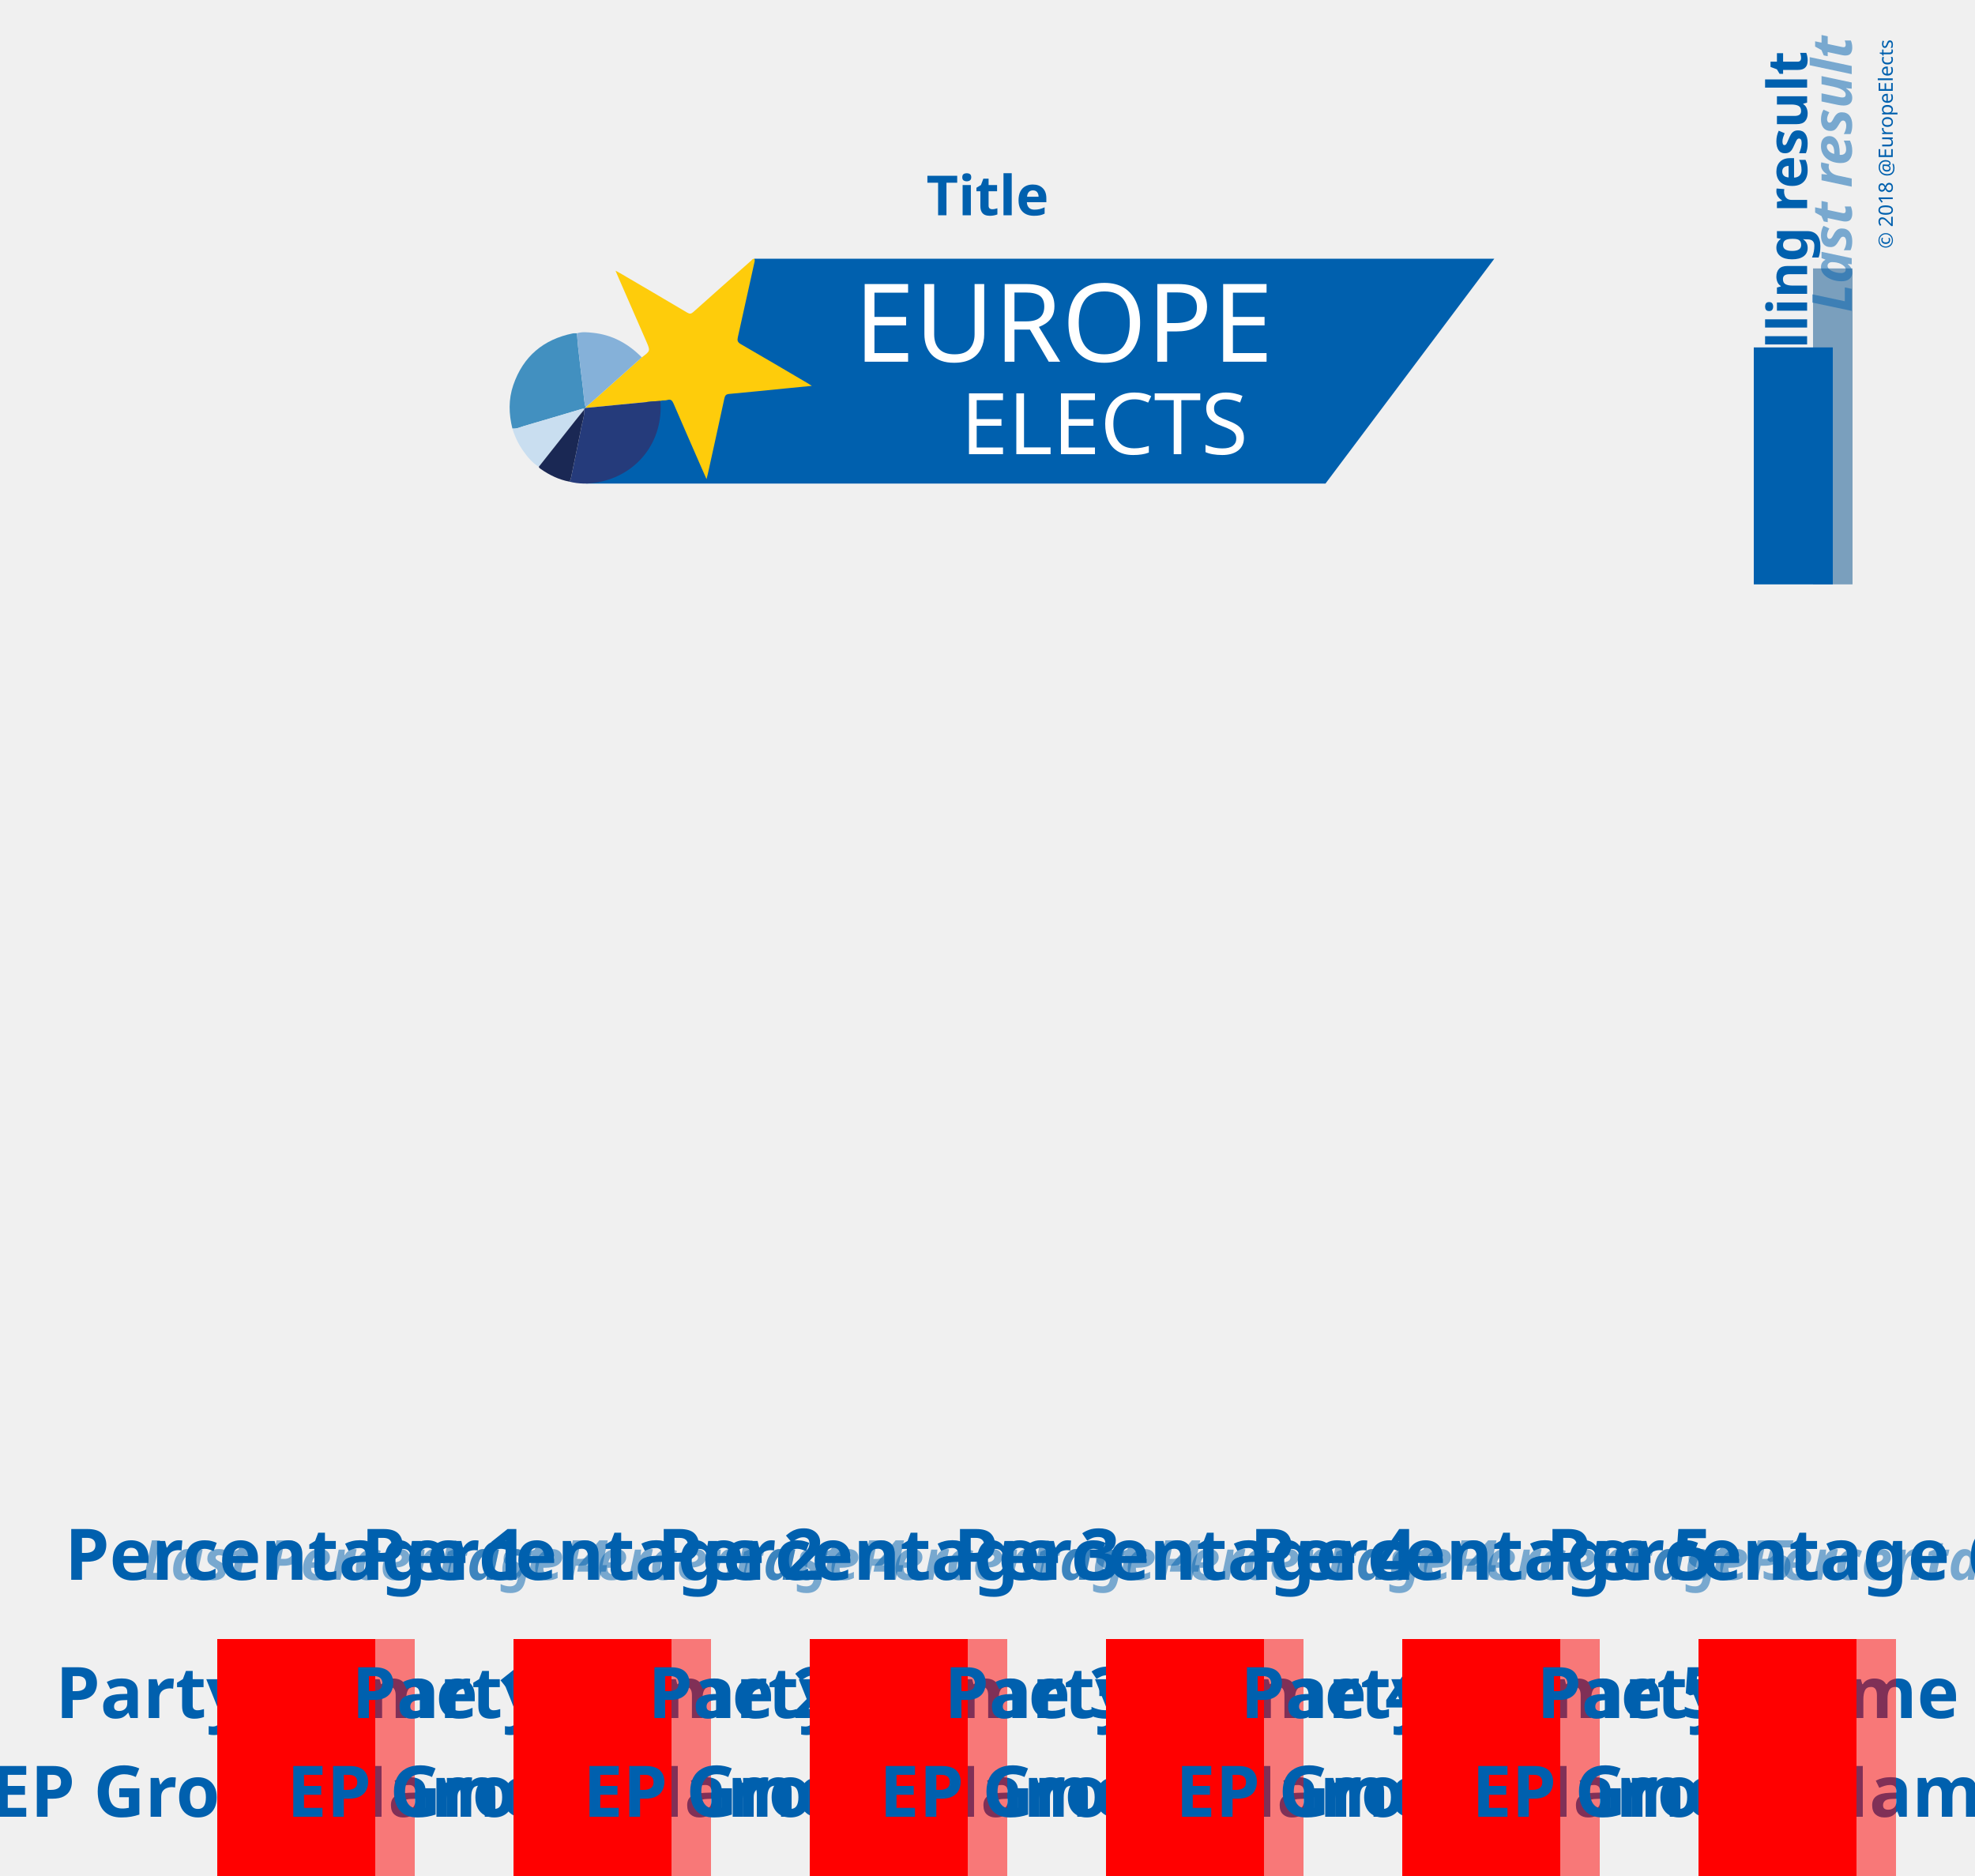
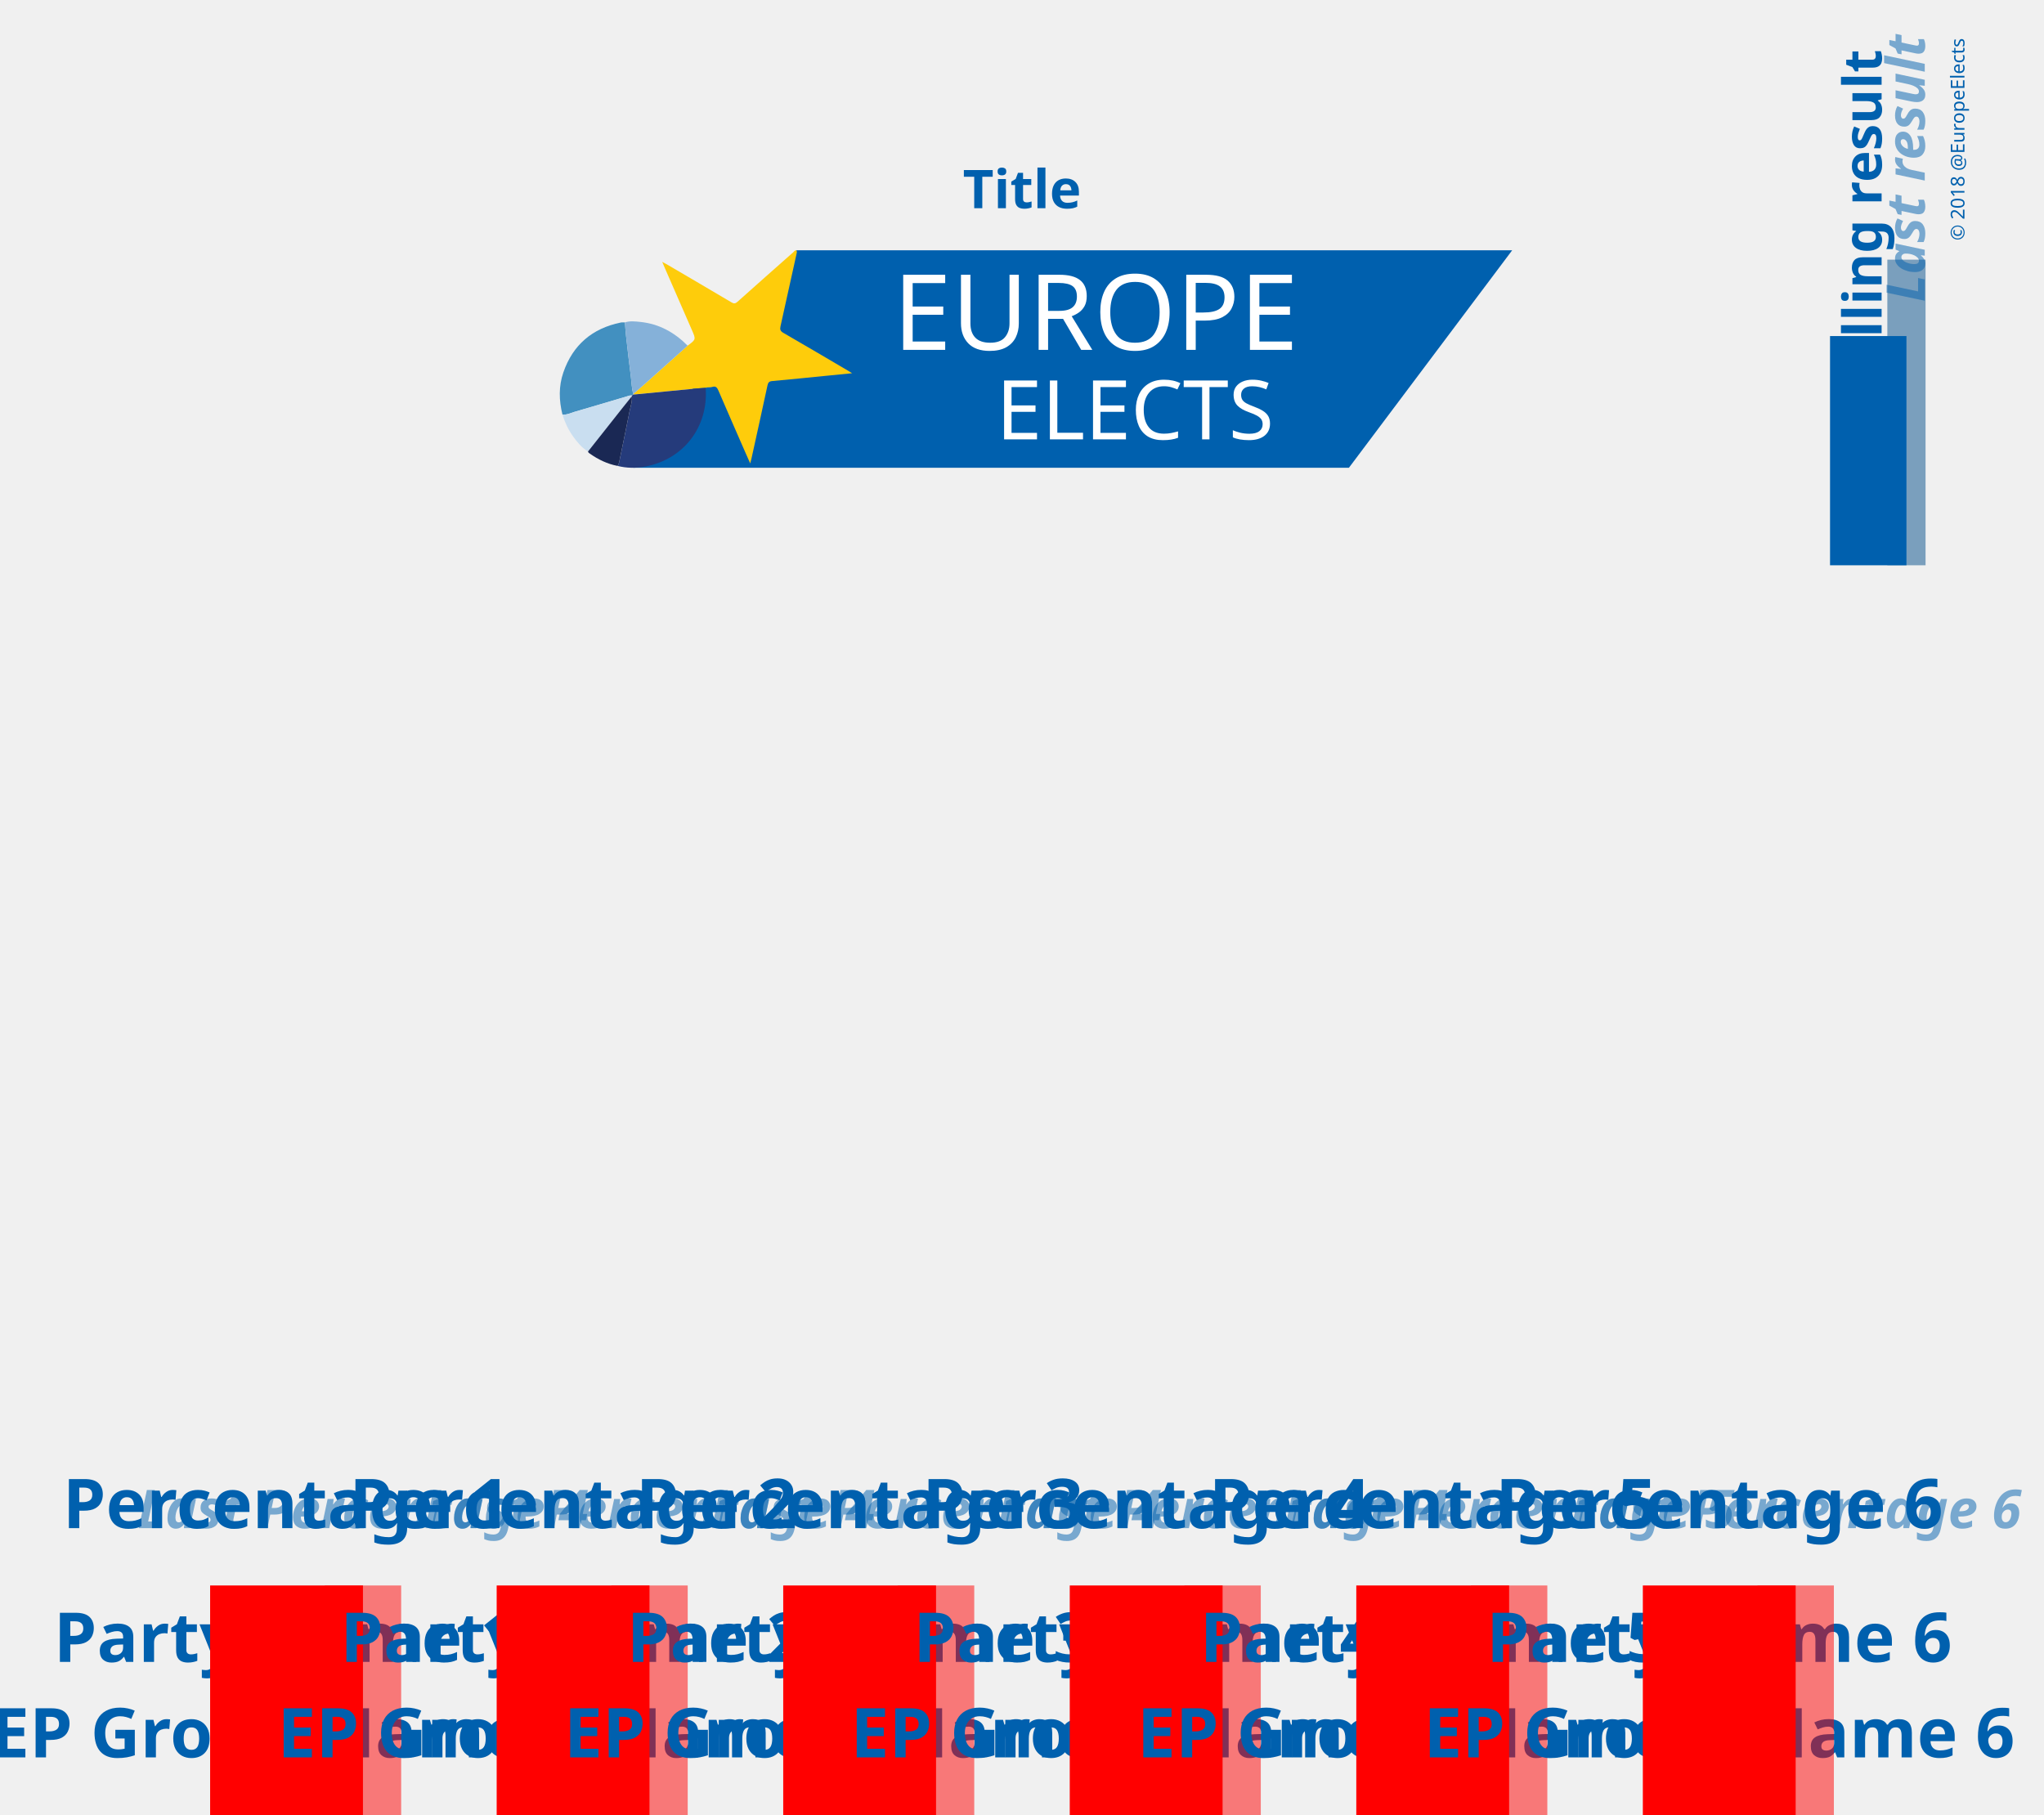
- <svg xmlns="http://www.w3.org/2000/svg" height="950" width="1000" version="1.1" id="svg294">
+ <svg xmlns="http://www.w3.org/2000/svg" height="950" width="1070" version="1.1" id="svg294">
  <defs id="defs70">
    <clipPath id="clipPath379" clipPathUnits="userSpaceOnUse">
      <path id="path377" d="M 0,300 H 600 V 0 H 0 Z" />
    </clipPath>
  </defs>
-   <text font-size="46px" font-style="normal" font-weight="bold" text-align="center" x="500" y="61" id="text74" style="font-style:normal;font-weight:bold;font-size:46px;font-family:'Advent Pro';text-align:center;text-anchor:middle;fill:#0060ae" />
-   <text font-size="28px" font-style="normal" font-weight="bold" text-align="center" x="500" y="109" id="title" style="font-style:normal;font-weight:bold;font-size:28px;font-family:'Advent Pro';text-align:center;text-anchor:middle;fill:#0060ae">Title</text>
-   <text font-size="10px" font-style="normal" font-weight="normal" text-align="center" transform="rotate(-90)" x="-20" y="958.356" id="text78" style="font-style:normal;font-weight:normal;font-size:10px;font-family:'Advent Pro';text-align:center;text-anchor:end;fill:#0060ae">© 2018 @EuropeElects</text>
-   <rect height="40" width="0" x="77.493" y="1319.644" id="rect264" style="opacity:0.5;fill:#898989;stroke-width:5" />
-   <g id="g368" transform="translate(-455,100)">
+   <text font-size="46px" font-style="normal" font-weight="bold" text-align="center" x="535" y="61" id="text74" style="font-style:normal;font-weight:bold;font-size:46px;font-family:'Advent Pro';text-align:center;text-anchor:middle;fill:#0060ae" />
+   <text font-size="28px" font-style="normal" font-weight="bold" text-align="center" x="535" y="109" id="title" style="font-style:normal;font-weight:bold;font-size:28px;font-family:'Advent Pro';text-align:center;text-anchor:middle;fill:#0060ae">Title</text>
+   <text font-size="10px" font-style="normal" font-weight="normal" text-align="center" transform="rotate(-90)" x="-20" y="1028.356" id="text78" style="font-style:normal;font-weight:normal;font-size:10px;font-family:'Advent Pro';text-align:center;text-anchor:end;fill:#0060ae">© 2018 @EuropeElects</text>
+   <g id="g368" transform="translate(-420,100)">
    <g id="layer1" transform="matrix(2.494488,0,0,2.494488,1052.84,-436.06)">
      <g id="g369" transform="matrix(0.3527778,0,0,-0.3527778,29.38088,232.8894)">
        <path d="m 0,0 h -425.677 l 97.138,129.395 H 97.138 Z" style="fill:#0060ae;fill-opacity:1;fill-rule:nonzero;stroke:none" id="path371" />
      </g>
      <g transform="matrix(0.3527778,0,0,-0.3527778,-142.1191,262.9821)" id="g373">
        <g id="g375" clip-path="url(#clipPath379)">
          <g id="g381" transform="translate(92.7598,157.9404)">
            <path d="m 0,0 c 4.968,3.662 4.997,3.674 2.582,9.229 -5.319,12.234 -10.673,24.454 -16.01,36.68 -0.481,1.1 -0.945,2.209 -1.683,3.938 1.26,-0.671 2.004,-1.033 2.715,-1.449 12.847,-7.534 25.707,-15.049 38.515,-22.65 1.445,-0.857 2.283,-0.771 3.539,0.355 10.98,9.838 22.03,19.598 33.073,29.365 0.575,0.508 1,1.311 1.974,1.289 0.521,-0.882 0.18,-1.742 -0.007,-2.587 C 61.565,39.956 58.447,25.739 55.258,11.537 54.849,9.715 55.118,8.678 56.9,7.65 69.732,0.25 82.483,-7.291 95.257,-14.791 c 0.682,-0.401 1.347,-0.834 2.596,-1.612 -5.581,-0.55 -10.544,-1.038 -15.509,-1.528 -10.69,-1.056 -21.374,-2.158 -32.073,-3.126 -1.811,-0.164 -2.396,-0.901 -2.758,-2.587 -3.109,-14.47 -6.316,-28.919 -9.498,-43.374 -0.184,-0.835 -0.416,-1.659 -0.768,-3.049 -1.196,2.702 -2.182,4.901 -3.145,7.109 -5.272,12.077 -10.569,24.144 -15.776,36.249 -0.777,1.808 -1.596,2.859 -3.742,2.133 -1.22,-0.413 -2.607,0.035 -3.845,-0.505 -1.771,-0.121 -3.547,-0.199 -5.313,-0.369 -12.574,-1.21 -25.148,-2.438 -37.721,-3.66 -0.015,0.121 -0.025,0.243 -0.031,0.365 2.26,1.965 4.541,3.905 6.775,5.898 C -17.025,-15.241 -8.516,-7.617 0,0" style="fill:#fecc0b;fill-opacity:1;fill-rule:nonzero;stroke:none" id="path383" />
          </g>
          <g id="g385" transform="translate(60.4648,128.8301)">
            <path d="m 0,0 c 12.573,1.222 25.146,2.451 37.721,3.66 1.766,0.17 3.542,0.249 5.313,0.369 1.709,-23.318 -13.172,-42.651 -36.176,-46.875 -5.408,-0.993 -10.849,-0.942 -16.226,0.422 0.474,0.671 0.774,1.402 0.941,2.217 2.062,10.063 4.213,20.109 6.172,30.192 0.576,2.963 1.718,5.872 1.338,8.988 l -0.114,0.463 -0.048,-0.023 c 0.377,-0.043 0.504,0.226 0.626,0.501 l 0.24,-0.03 z" style="fill:#253b7b;fill-opacity:1;fill-rule:nonzero;stroke:none" id="path387" />
          </g>
          <g id="g389" transform="translate(60.4648,128.8301)">
            <path d="m 0,0 -0.213,-0.116 c 0,0 -0.24,0.03 -0.24,0.031 -0.208,-0.167 -0.417,-0.335 -0.626,-0.502 l 0.048,0.023 c -0.839,0.198 -1.595,-0.138 -2.368,-0.368 -10.568,-3.132 -21.124,-6.301 -31.71,-9.366 -2.305,-0.668 -4.521,-1.867 -7.051,-1.56 -2.09,8.395 -2.307,16.794 0.532,25.039 5.662,16.446 17.22,26.232 34.195,29.701 0.783,0.16 1.621,0.051 2.432,0.067 0.217,-2.659 0.364,-5.327 0.663,-7.978 C -3.443,27.02 -2.56,19.066 -1.528,11.133 -1.062,7.541 -1.033,3.883 -0.031,0.366 -0.025,0.243 -0.015,0.122 0,0" style="fill:#4290c0;fill-opacity:1;fill-rule:nonzero;stroke:none" id="path391" />
          </g>
          <g id="g393" transform="translate(60.4336,129.1958)">
            <path d="m 0,0 c -1.002,3.518 -1.03,7.175 -1.497,10.767 -1.031,7.934 -1.915,15.887 -2.81,23.838 -0.298,2.651 -0.446,5.319 -0.663,7.978 3.015,0.994 6.097,0.591 9.133,0.285 C 15.327,41.742 24.53,36.628 32.327,28.746 23.811,21.127 15.301,13.504 6.775,5.897 4.541,3.904 2.26,1.964 0,0" style="fill:#85b1d9;fill-opacity:1;fill-rule:nonzero;stroke:none" id="path395" />
          </g>
          <g id="g397" transform="translate(18.3047,116.9722)">
            <path d="m 0,0 c 2.53,-0.307 4.746,0.892 7.051,1.56 10.586,3.065 21.142,6.233 31.71,9.366 0.773,0.23 1.529,0.566 2.368,0.367 0.038,-0.154 0.076,-0.308 0.114,-0.463 -1.68,-2.088 -3.372,-4.165 -5.035,-6.266 -7.005,-8.848 -14,-17.704 -20.999,-26.558 -3.738,2.253 -6.441,5.547 -8.918,9.029 C 3.474,-9.006 1.411,-4.655 0,0" style="fill:#c9def0;fill-opacity:1;fill-rule:nonzero;stroke:none" id="path399" />
          </g>
          <g id="g401" transform="translate(33.5137,94.9785)">
            <path d="m 0,0 c 6.999,8.854 13.994,17.709 20.999,26.558 1.663,2.101 3.355,4.177 5.035,6.266 C 26.414,29.708 25.272,26.8 24.696,23.836 22.737,13.753 20.586,3.708 18.524,-6.355 18.357,-7.17 18.058,-7.902 17.583,-8.572 11.512,-7.417 6.093,-4.784 1.073,-1.256 0.619,-0.937 0.118,-0.622 0,0" style="fill:#1a2854;fill-opacity:1;fill-rule:nonzero;stroke:none" id="path403" />
          </g>
          <g id="g405" transform="translate(59.3857,128.2432)">
            <path d="M 0,0 C 0.209,0.167 0.418,0.334 0.626,0.501 0.504,0.226 0.377,-0.043 0,0" style="fill:#c9def0;fill-opacity:1;fill-rule:nonzero;stroke:none" id="path407" />
          </g>
        </g>
      </g>
      <text y="208.148" x="-66.294" style="font-variant:normal;font-weight:500;font-stretch:normal;font-size:22.083px;font-family:'Advent Pro';-inkscape-font-specification:AdventPro-Medium;writing-mode:lr-tb;fill:#ffffff;fill-opacity:1;fill-rule:nonzero;stroke:none;stroke-width:0.353" id="text411">
        <tspan style="stroke-width:0.353" x="-66.294 -56.025 -43.526 -31.866 -19.986 -7.906" y="208.148" id="tspan409">EUROPE</tspan>
      </text>
      <text y="226.924" x="-44.651" style="font-variant:normal;font-weight:300;font-stretch:normal;font-size:17.282px;font-family:'Advent Pro';-inkscape-font-specification:AdventPro-Light;writing-mode:lr-tb;fill:#ffffff;fill-opacity:1;fill-rule:nonzero;stroke:none;stroke-width:0.353" id="text415">
        <tspan style="stroke-width:0.353" x="-44.651 -36.615 -29.011 -20.974 -13.474 -6.526" y="226.924" id="tspan413">ELECTS</tspan>
      </text>
    </g>
  </g>
-   <g transform="translate(30,-470)" id="g338">
+   <g transform="translate(100,-470)" id="g338">
    <rect height="20" width="160" x="-765.928" y="887.991" id="rect80-2" style="opacity:0.5;fill:#044e8a;stroke-width:5" transform="rotate(-90)" />
    <rect height="40" width="120" x="-765.928" y="857.991" id="rect86-9" style="fill:#0060ae" transform="rotate(-90)" />
    <text font-size="28px" font-style="normal" font-weight="bold" text-align="center" x="-495.878" y="884.991" id="text88-3" style="font-style:normal;font-weight:bold;font-size:28px;font-family:'Advent Pro';text-align:center;text-anchor:end;fill:#0060ae" transform="rotate(-90)">Polling result</text>
    <text font-size="28px" font-style="italic" font-weight="bold" text-align="center" x="-488.253" y="907.581" id="text92-0" style="font-style:italic;font-weight:bold;font-size:28px;font-family:'Advent Pro';text-align:center;text-anchor:end;opacity:0.5;fill:#0060ae" transform="rotate(-90)">Last result</text>
  </g>
  <text style="font-style:normal;font-weight:bold;font-size:36px;font-family:'Advent Pro';text-align:center;text-anchor:middle;fill:#0060ae" id="party-name-1" y="870" x="150" text-align="center" font-weight="bold" font-style="normal" font-size="36px">Party Name 1</text>
  <text style="font-style:normal;font-weight:bold;font-size:36px;font-family:'Advent Pro';text-align:center;text-anchor:middle;fill:#0060ae" id="ep-group-name-1" y="920" x="150" text-align="center" font-weight="bold" font-style="normal" font-size="36px">EP Group Name 1</text>
  <rect id="party-bar-1" y="830" x="110" width="80" height="498" fill="#ff0000" />
  <rect id="party-bar-last-1" y="830" x="170" width="40" height="498" fill="#ff0000" style="opacity:0.5" />
  <text style="font-style:normal;font-weight:bold;font-size:36px;font-family:'Advent Pro';text-align:center;text-anchor:middle;fill:#0060ae" id="percentage-1" y="800" x="150" text-align="center" font-weight="bold" font-style="normal" font-size="36px">Percentage 1</text>
  <text style="font-style:italic;font-weight:bold;font-size:28px;font-family:'Advent Pro';text-align:center;text-anchor:middle;fill:#0060ae;opacity:0.5" id="percentage-last-1" y="800" x="190" text-align="center" font-weight="bold" font-style="normal" font-size="36px">Last Percentage 4</text>
  <text style="font-style:normal;font-weight:bold;font-size:36px;font-family:'Advent Pro';text-align:center;text-anchor:middle;fill:#0060ae" id="party-name-2" y="870" x="300" text-align="center" font-weight="bold" font-style="normal" font-size="36px">Party Name 2</text>
  <text style="font-style:normal;font-weight:bold;font-size:36px;font-family:'Advent Pro';text-align:center;text-anchor:middle;fill:#0060ae" id="ep-group-name-2" y="920" x="300" text-align="center" font-weight="bold" font-style="normal" font-size="36px">EP Group Name 2</text>
  <rect id="party-bar-2" y="830" x="260" width="80" height="498" fill="#ff0000" />
  <rect id="party-bar-last-2" y="830" x="320" width="40" height="498" fill="#ff0000" style="opacity:0.5" />
  <text style="font-style:normal;font-weight:bold;font-size:36px;font-family:'Advent Pro';text-align:center;text-anchor:middle;fill:#0060ae" id="percentage-2" y="800" x="300" text-align="center" font-weight="bold" font-style="normal" font-size="36px">Percentage 2</text>
  <text style="font-style:italic;font-weight:bold;font-size:28px;font-family:'Advent Pro';text-align:center;text-anchor:middle;fill:#0060ae;opacity:0.5" id="percentage-last-2" y="800" x="340" text-align="center" font-weight="bold" font-style="normal" font-size="36px">Last Percentage 4</text>
  <text style="font-style:normal;font-weight:bold;font-size:36px;font-family:'Advent Pro';text-align:center;text-anchor:middle;fill:#0060ae" id="party-name-3" y="870" x="450" text-align="center" font-weight="bold" font-style="normal" font-size="36px">Party Name 3</text>
  <text style="font-style:normal;font-weight:bold;font-size:36px;font-family:'Advent Pro';text-align:center;text-anchor:middle;fill:#0060ae" id="ep-group-name-3" y="920" x="450" text-align="center" font-weight="bold" font-style="normal" font-size="36px">EP Group Name 3</text>
  <rect id="party-bar-3" y="830" x="410" width="80" height="498" fill="#ff0000" />
  <rect id="party-bar-last-3" y="830" x="470" width="40" height="498" fill="#ff0000" style="opacity:0.5" />
  <text style="font-style:normal;font-weight:bold;font-size:36px;font-family:'Advent Pro';text-align:center;text-anchor:middle;fill:#0060ae" id="percentage-3" y="800" x="450" text-align="center" font-weight="bold" font-style="normal" font-size="36px">Percentage 3</text>
  <text style="font-style:italic;font-weight:bold;font-size:28px;font-family:'Advent Pro';text-align:center;text-anchor:middle;fill:#0060ae;opacity:0.5" id="percentage-last-3" y="800" x="490" text-align="center" font-weight="bold" font-style="normal" font-size="36px">Last Percentage 4</text>
  <text style="font-style:normal;font-weight:bold;font-size:36px;font-family:'Advent Pro';text-align:center;text-anchor:middle;fill:#0060ae" id="party-name-4" y="870" x="600" text-align="center" font-weight="bold" font-style="normal" font-size="36px">Party Name 4</text>
  <text style="font-style:normal;font-weight:bold;font-size:36px;font-family:'Advent Pro';text-align:center;text-anchor:middle;fill:#0060ae" id="ep-group-name-4" y="920" x="600" text-align="center" font-weight="bold" font-style="normal" font-size="36px">EP Group Name 4</text>
  <rect id="party-bar-4" y="830" x="560" width="80" height="498" fill="#ff0000" />
  <rect id="party-bar-last-4" y="830" x="620" width="40" height="498" fill="#ff0000" style="opacity:0.5" />
  <text style="font-style:normal;font-weight:bold;font-size:36px;font-family:'Advent Pro';text-align:center;text-anchor:middle;fill:#0060ae" id="percentage-4" y="800" x="600" text-align="center" font-weight="bold" font-style="normal" font-size="36px">Percentage 4</text>
  <text style="font-style:italic;font-weight:bold;font-size:28px;font-family:'Advent Pro';text-align:center;text-anchor:middle;fill:#0060ae;opacity:0.5" id="percentage-last-4" y="800" x="640" text-align="center" font-weight="bold" font-style="normal" font-size="36px">Last Percentage 4</text>
  <text style="font-style:normal;font-weight:bold;font-size:36px;font-family:'Advent Pro';text-align:center;text-anchor:middle;fill:#0060ae" id="party-name-5" y="870" x="750" text-align="center" font-weight="bold" font-style="normal" font-size="36px">Party Name 5</text>
  <text style="font-style:normal;font-weight:bold;font-size:36px;font-family:'Advent Pro';text-align:center;text-anchor:middle;fill:#0060ae" id="ep-group-name-5" y="920" x="750" text-align="center" font-weight="bold" font-style="normal" font-size="36px">EP Group Name 5</text>
  <rect id="party-bar-5" y="830" x="710" width="80" height="498" fill="#ff0000" />
  <rect id="party-bar-last-5" y="830" x="770" width="40" height="498" fill="#ff0000" style="opacity:0.5" />
  <text style="font-style:normal;font-weight:bold;font-size:36px;font-family:'Advent Pro';text-align:center;text-anchor:middle;fill:#0060ae" id="percentage-5" y="800" x="750" text-align="center" font-weight="bold" font-style="normal" font-size="36px">Percentage 5</text>
  <text style="font-style:italic;font-weight:bold;font-size:28px;font-family:'Advent Pro';text-align:center;text-anchor:middle;fill:#0060ae;opacity:0.5" id="percentage-last-5" y="800" x="790" text-align="center" font-weight="bold" font-style="normal" font-size="36px">Last Percentage 5</text>
  <text style="font-style:normal;font-weight:bold;font-size:36px;font-family:'Advent Pro';text-align:center;text-anchor:middle;fill:#0060ae" id="party-name-6" y="870" x="900" text-align="center" font-weight="bold" font-style="normal" font-size="36px">Party Name 6</text>
  <text style="font-style:normal;font-weight:bold;font-size:36px;font-family:'Advent Pro';text-align:center;text-anchor:middle;fill:#0060ae" id="ep-group-name-6" y="920" x="900" text-align="center" font-weight="bold" font-style="normal" font-size="36px">EP Group Name 6</text>
  <rect id="party-bar-6" y="830" x="860" width="80" height="498" fill="#ff0000" />
  <rect id="party-bar-last-6" y="830" x="920" width="40" height="498" fill="#ff0000" style="opacity:0.5" />
  <text style="font-style:normal;font-weight:bold;font-size:36px;font-family:'Advent Pro';text-align:center;text-anchor:middle;fill:#0060ae" id="percentage-6" y="800" x="900" text-align="center" font-weight="bold" font-style="normal" font-size="36px">Percentage 6</text>
  <text style="font-style:italic;font-weight:bold;font-size:28px;font-family:'Advent Pro';text-align:center;text-anchor:middle;fill:#0060ae;opacity:0.5" id="percentage-last-6" y="800" x="940" text-align="center" font-weight="bold" font-style="normal" font-size="36px">Last Percentage 6</text>
</svg>
